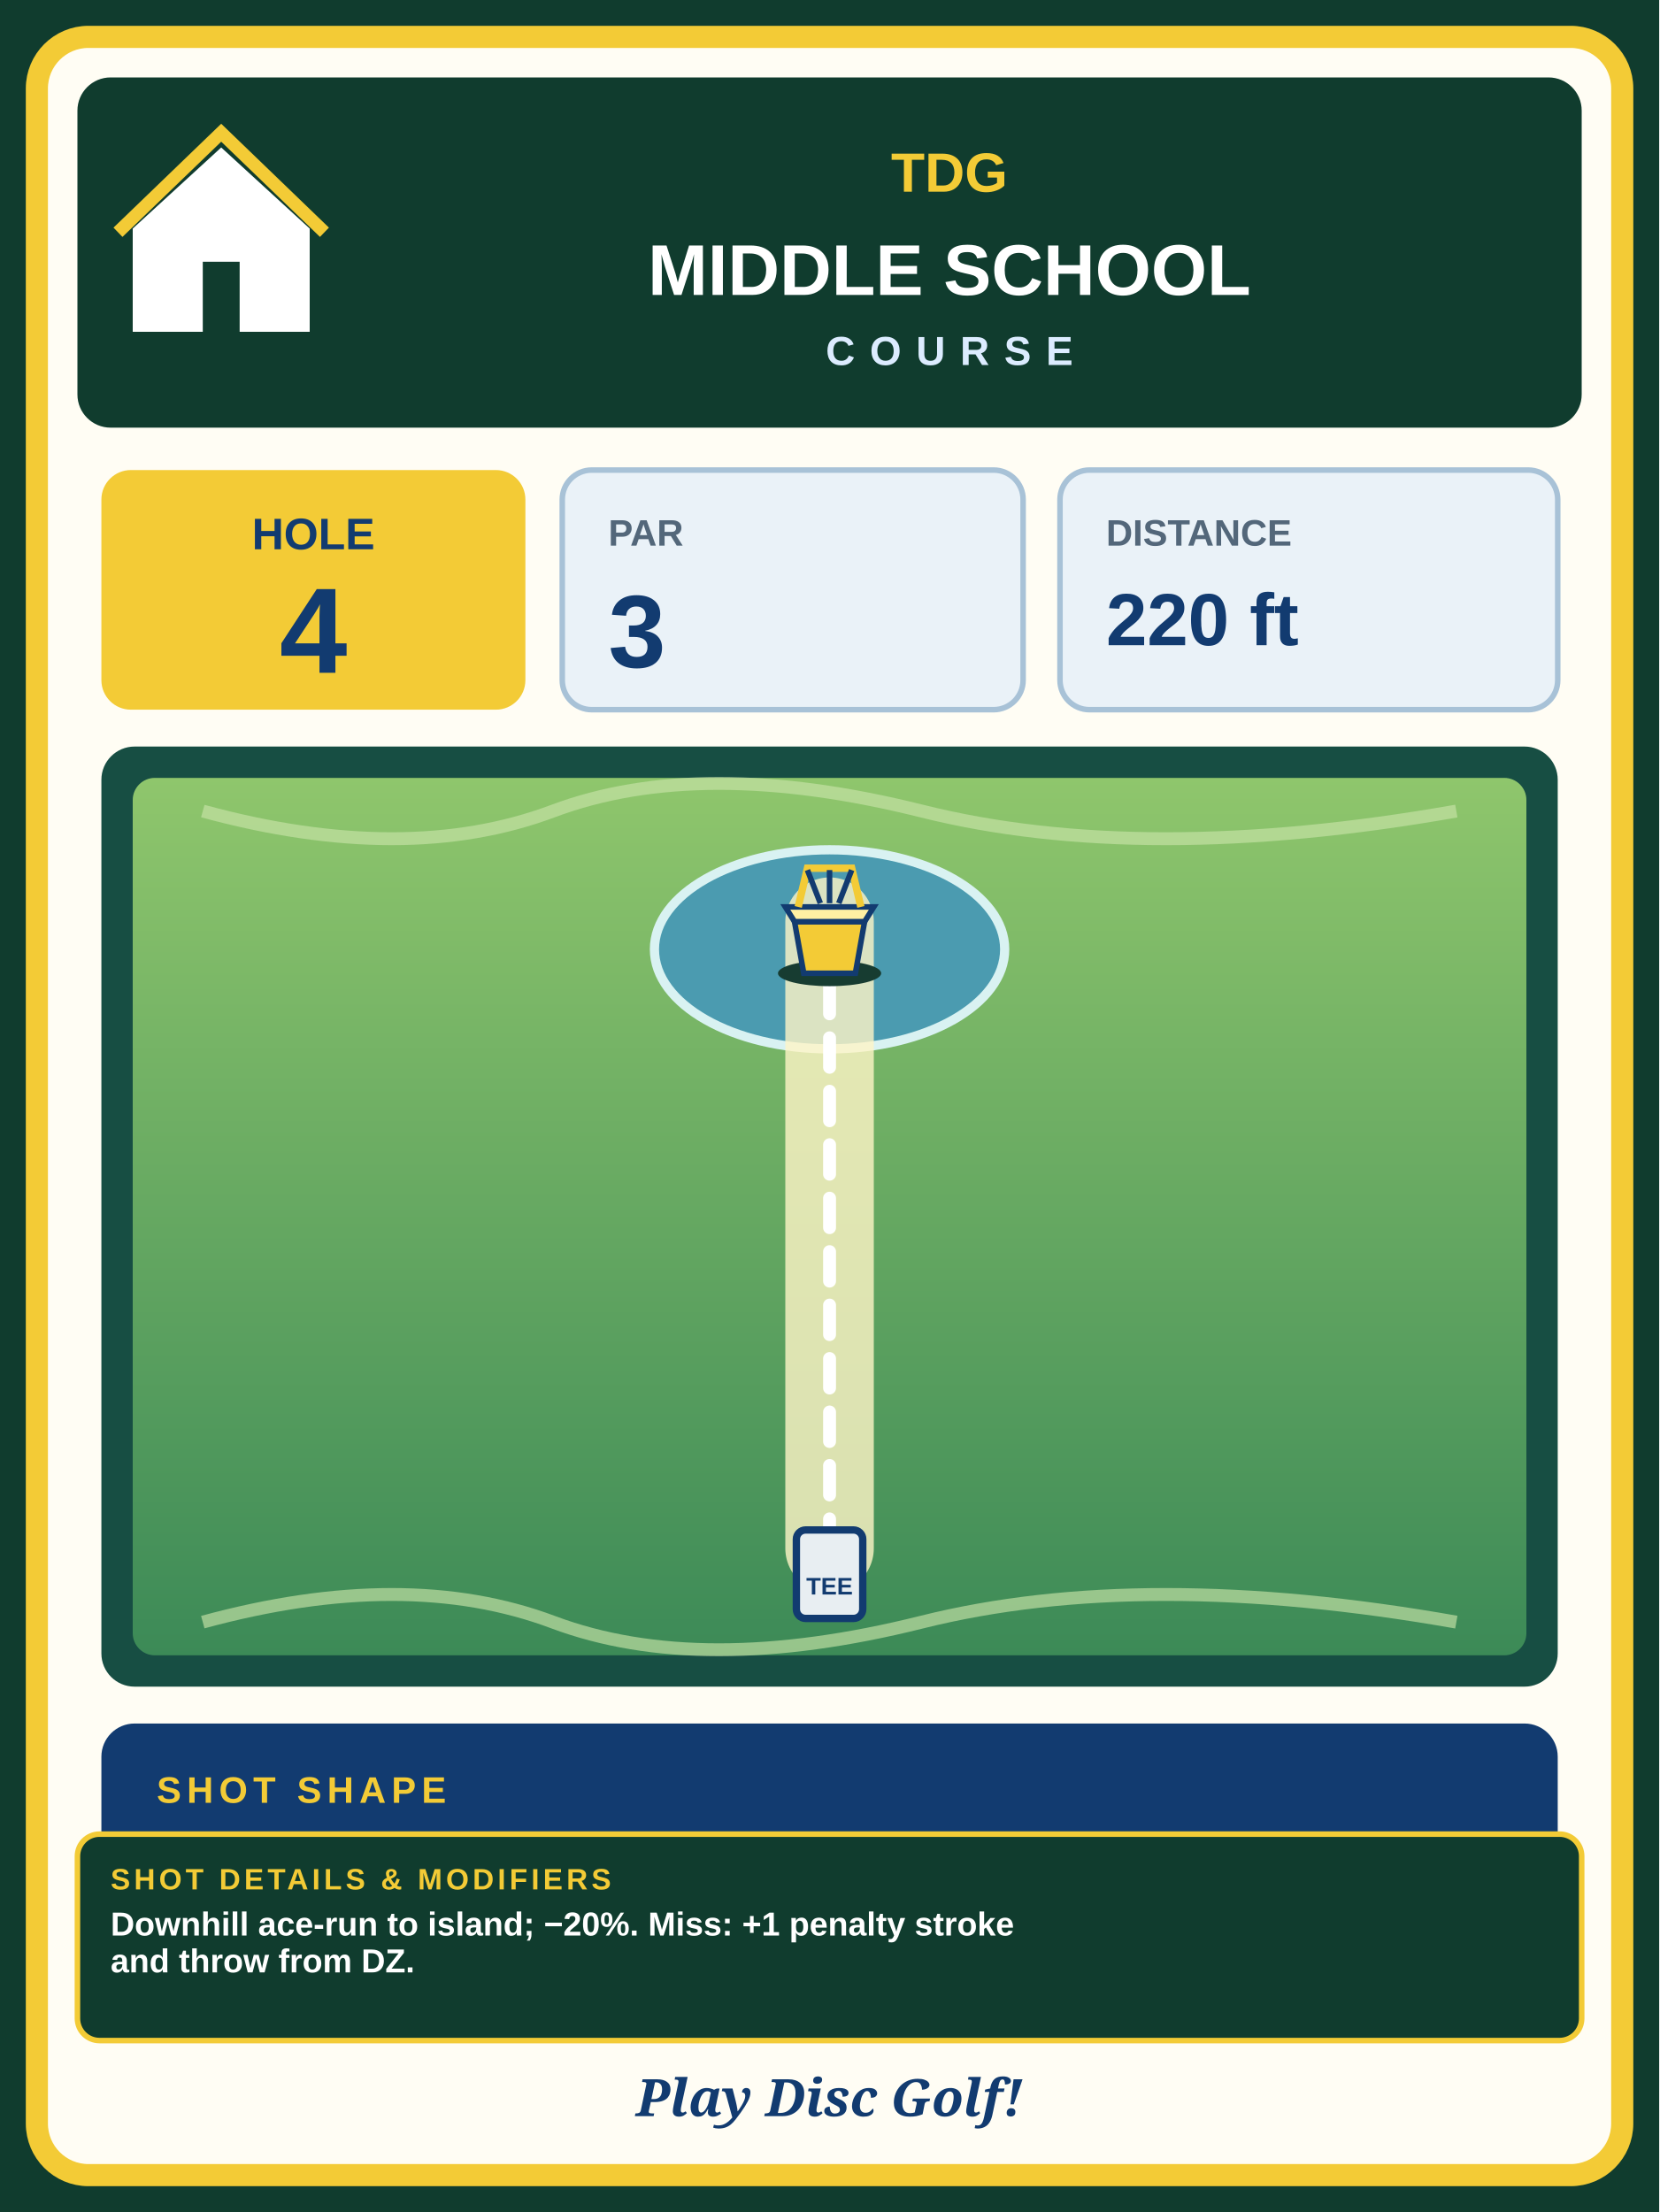
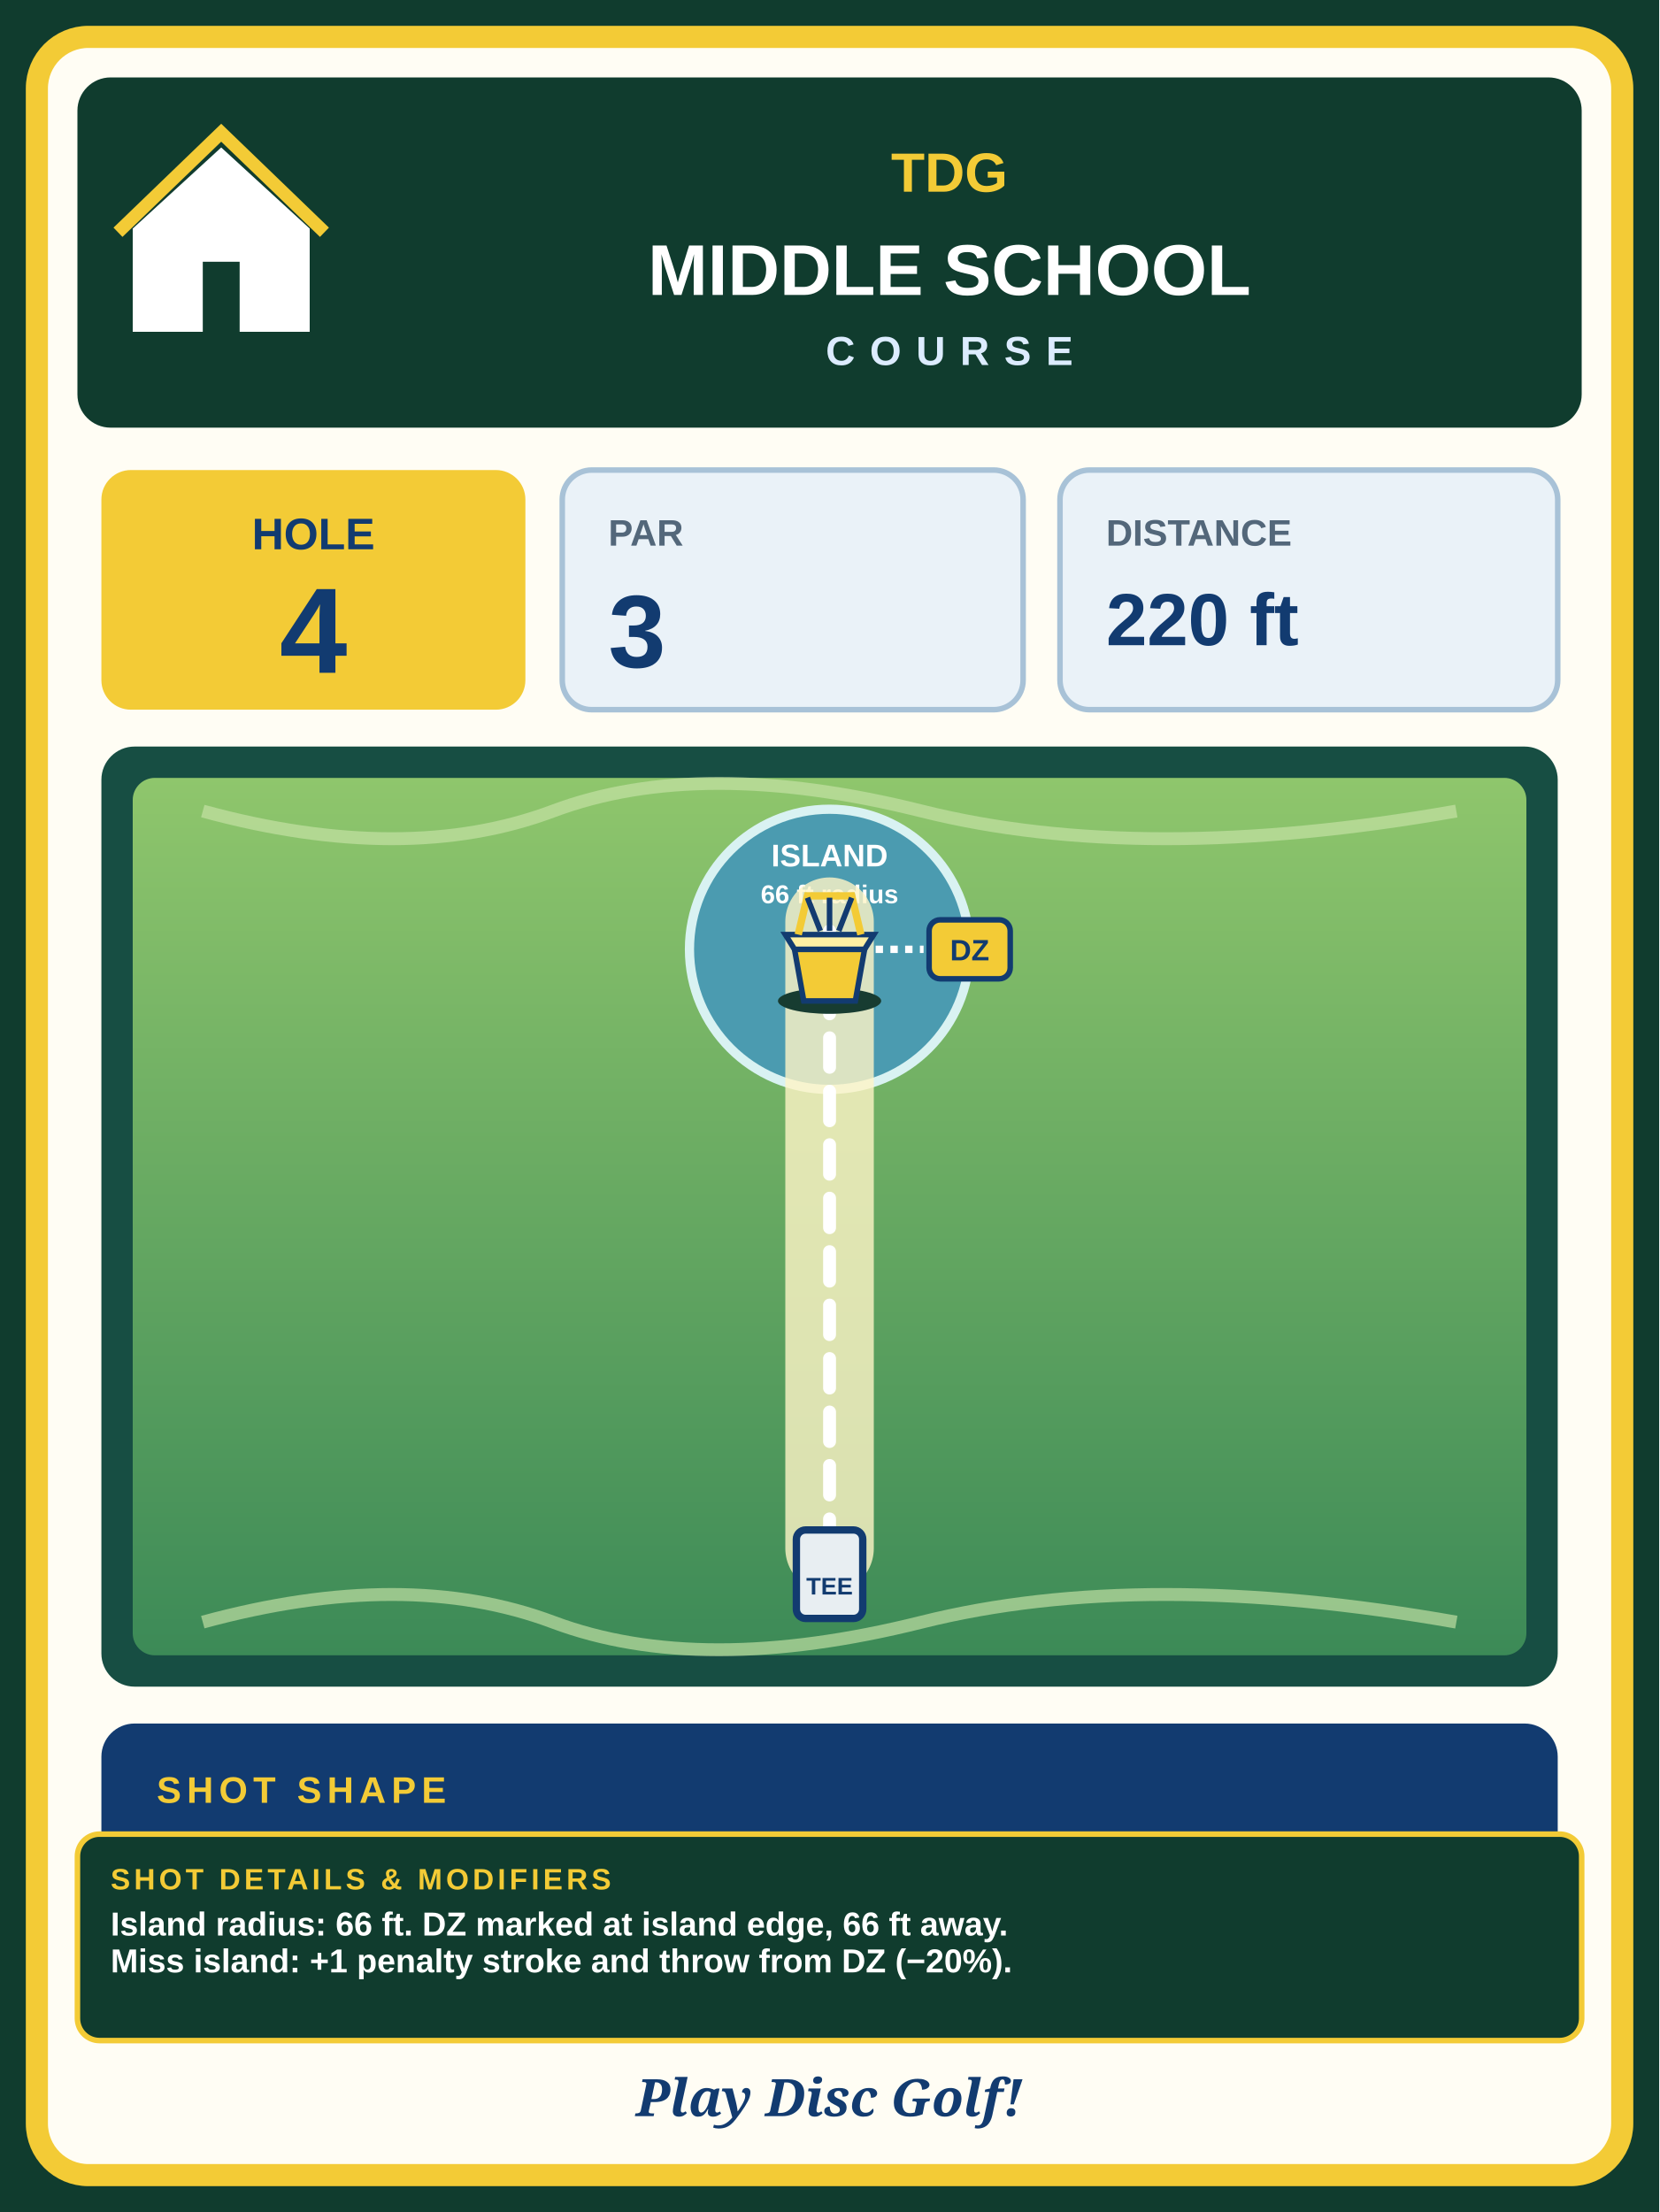
<svg xmlns="http://www.w3.org/2000/svg" viewBox="0 0 900 1200">
  <defs>
    <linearGradient id="field" x2="0" y2="1">
      <stop stop-color="#8fc66c" />
      <stop offset="1" stop-color="#3c8a57" />
    </linearGradient>
  </defs>
  <rect width="900" height="1200" fill="#103c2e" />
  <rect x="20" y="20" width="860" height="1160" rx="28" fill="#fffdf4" stroke="#f3cb36" stroke-width="12" />
  <rect x="42" y="42" width="816" height="190" rx="18" fill="#103c2e" />
  <g transform="translate(72 72)" fill="#fff">
    <path d="M0 52 L48 8 L96 52 V108 H0Z" />
    <rect x="38" y="70" width="20" height="38" fill="#103c2e" />
    <path d="M-8 54 L48 0 L104 54" fill="none" stroke="#f3cb36" stroke-width="7" />
  </g>
  <text x="515" y="104" text-anchor="middle" font-family="Arial" font-size="30" font-weight="900" fill="#f3cb36">TDG</text>
  <text x="515" y="160" text-anchor="middle" font-family="Arial" font-size="39" font-weight="900" fill="#fff">MIDDLE SCHOOL</text>
  <text x="515" y="198" text-anchor="middle" font-family="Arial" font-size="22" font-weight="800" letter-spacing="8" fill="#dcecff">COURSE</text>
  <rect x="55" y="255" width="230" height="130" rx="16" fill="#f3cb36" />
  <text x="170" y="298" text-anchor="middle" font-family="Arial" font-size="24" font-weight="900" fill="#123b70">HOLE</text>
  <text x="170" y="365" text-anchor="middle" font-family="Arial" font-size="66" font-weight="900" fill="#123b70">4</text>
  <rect x="305" y="255" width="250" height="130" rx="16" fill="#eaf2f8" stroke="#a8c2d7" stroke-width="3" />
  <text x="330" y="296" font-family="Arial" font-size="20" font-weight="800" fill="#53677a">PAR</text>
  <text x="330" y="362" font-family="Arial" font-size="56" font-weight="900" fill="#123b70">3</text>
  <rect x="575" y="255" width="270" height="130" rx="16" fill="#eaf2f8" stroke="#a8c2d7" stroke-width="3" />
  <text x="600" y="296" font-family="Arial" font-size="20" font-weight="800" fill="#53677a">DISTANCE</text>
  <text x="600" y="350" font-family="Arial" font-size="40" font-weight="900" fill="#123b70">220 ft</text>
  <rect x="55" y="405" width="790" height="510" rx="18" fill="#174e43" />
  <rect x="72" y="422" width="756" height="476" rx="12" fill="url(#field)" />
  <path d="M110 440 Q220 470 300 440 T500 440 T790 440 M110 880 Q220 850 300 880 T500 880 T790 880" fill="none" stroke="#c7e3a8" stroke-width="7" opacity=".65" />
-   <ellipse cx="450" cy="515" rx="95" ry="54" fill="#4b9bb0" stroke="#d9f2f2" stroke-width="5" />
+   <circle cx="450" cy="515" r="76" fill="#4b9bb0" stroke="#d9f2f2" stroke-width="5" />
+   <text x="450" y="470" text-anchor="middle" font-family="Arial" font-size="17" font-weight="900" fill="#fff">ISLAND</text>
+   <text x="450" y="490" text-anchor="middle" font-family="Arial" font-size="14" font-weight="800" fill="#fff">66 ft radius</text>
  <path d="M450 840 L450 500" fill="none" stroke="#fff5c7" stroke-width="48" stroke-linecap="round" stroke-linejoin="round" opacity=".8" />
  <path d="M450 840 L450 500" fill="none" stroke="#fff" stroke-width="7" stroke-dasharray="16 13" stroke-linecap="round" stroke-linejoin="round" />
  <rect x="432" y="830" width="36" height="48" rx="5" fill="#e8eef2" stroke="#123b70" stroke-width="4" />
  <text x="450" y="865" text-anchor="middle" font-family="Arial" font-size="13" font-weight="900" fill="#123b70">TEE</text>
-   <g transform="translate(450 500)">
+   <g transform="translate(450 515)">
    <ellipse cx="0" cy="28" rx="28" ry="7" fill="#173c31" />
    <path d="M-19 0 H19 L14 28 H-14Z" fill="#f3cb36" stroke="#123b70" stroke-width="3" />
    <path d="M-24 -8 H24 L19 0 H-19Z" fill="#fff0a3" stroke="#123b70" stroke-width="3" />
    <path d="M-17 -8 L-12 -29 H12 L17 -8" fill="none" stroke="#f3cb36" stroke-width="4" />
    <path d="M-12 -28 L-5 -10 M0 -28 V-10 M12 -28 L5 -10" stroke="#123b70" stroke-width="3" />
  </g>
+   <g transform="translate(526 515)">
+     <rect x="-22" y="-16" width="44" height="32" rx="6" fill="#f3cb36" stroke="#123b70" stroke-width="3" />
+     <text x="0" y="6" text-anchor="middle" font-family="Arial" font-size="16" font-weight="900" fill="#123b70">DZ</text>
+   </g>
+   <path d="M475 515 L501 515" stroke="#fff" stroke-width="4" stroke-dasharray="4 4" />
  <rect x="55" y="935" width="790" height="170" rx="18" fill="#123b70" />
  <text x="85" y="978" font-family="Arial" font-size="20" font-weight="900" letter-spacing="3" fill="#f3cb36">SHOT SHAPE</text>
  <text x="85" y="1024" font-family="Arial" font-size="27" font-weight="900" fill="#fff">Straight</text>
-   <text x="85" y="1066" font-family="Arial" font-size="19" fill="#dcecff">Short downhill ace-run to a small island (−20%); missed island …</text>
+   <text x="85" y="1066" font-family="Arial" font-size="19" fill="#dcecff">Downhill ace-run to 66-ft-radius island; DZ 66 ft away.</text>
  <text x="450" y="1148" text-anchor="middle" font-family="Georgia,serif" font-size="28" font-weight="bold" font-style="italic" fill="#123b70">Play Disc Golf!</text>
  <g id="complete-hole-details">
    <rect x="42" y="995" width="816" height="112" rx="12" fill="#103c2e" stroke="#f3cb36" stroke-width="3" />
    <text x="60" y="1025" font-family="Arial,sans-serif" font-size="16" font-weight="900" letter-spacing="2" fill="#f3cb36">SHOT DETAILS &amp; MODIFIERS</text>
-     <text x="60" y="1050" font-family="Arial,sans-serif" font-size="18" font-weight="900" fill="#fff">Downhill ace-run to island; −20%. Miss: +1 penalty stroke</text>
-     <text x="60" y="1070" font-family="Arial,sans-serif" font-size="18" font-weight="700" fill="#fff">and throw from DZ.</text>
+     <text x="60" y="1050" font-family="Arial,sans-serif" font-size="18" font-weight="900" fill="#fff">Island radius: 66 ft. DZ marked at island edge, 66 ft away.</text>
+     <text x="60" y="1070" font-family="Arial,sans-serif" font-size="18" font-weight="700" fill="#fff">Miss island: +1 penalty stroke and throw from DZ (−20%).</text>
  </g>
</svg>
